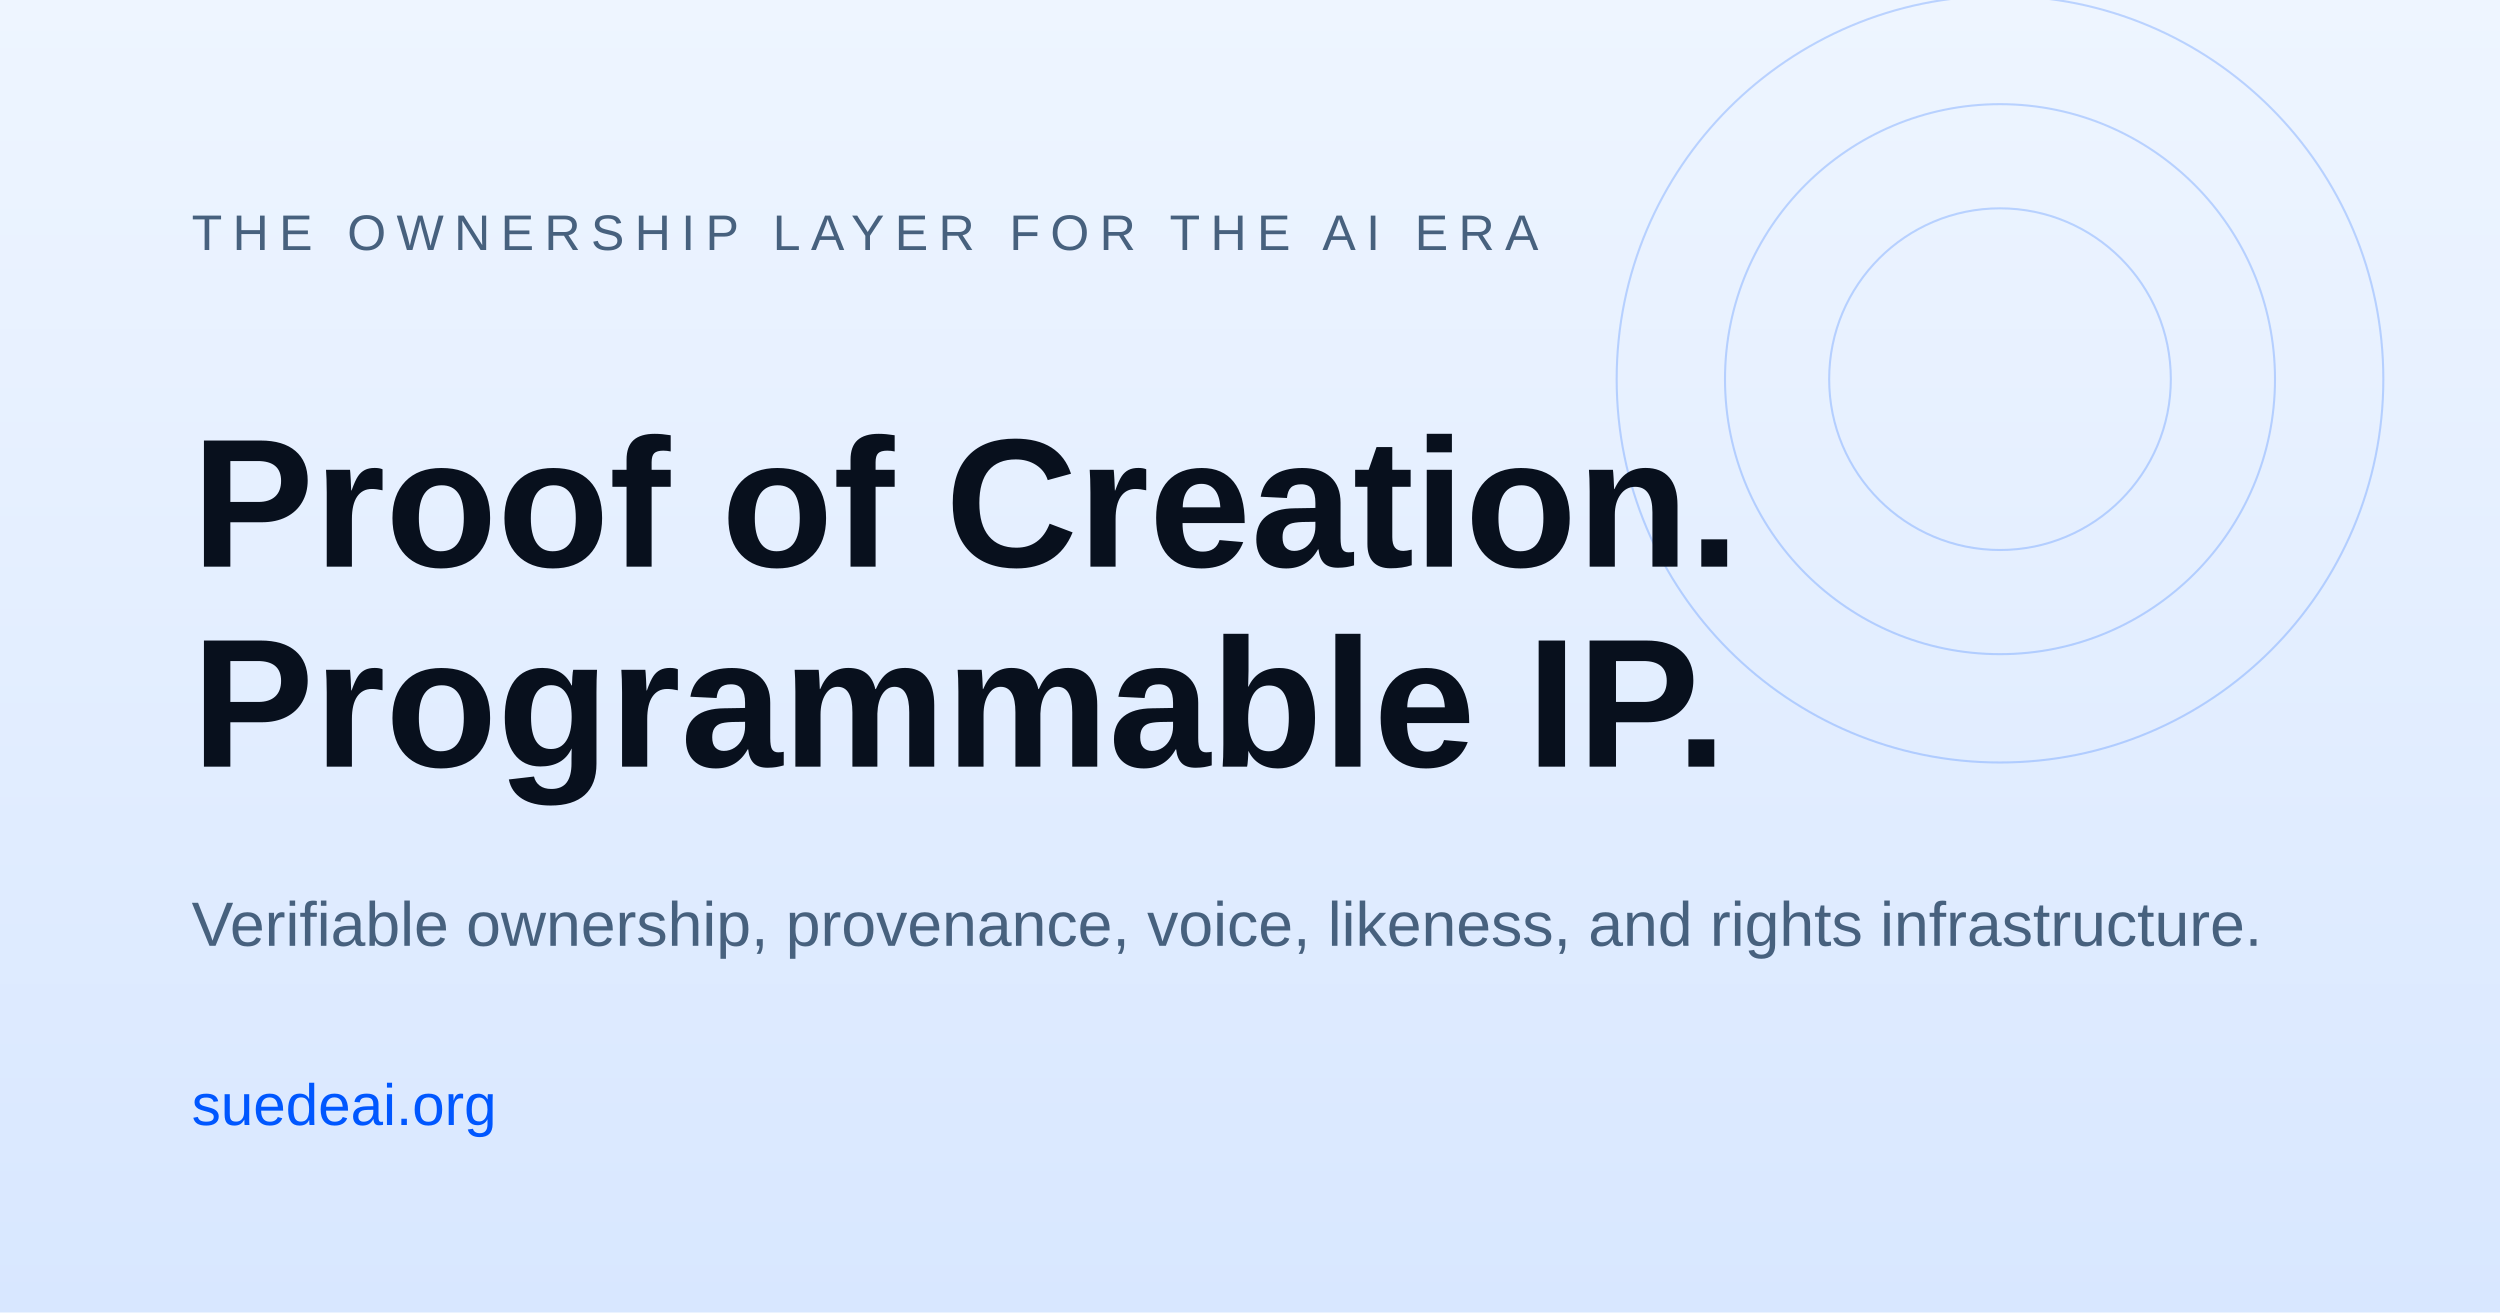
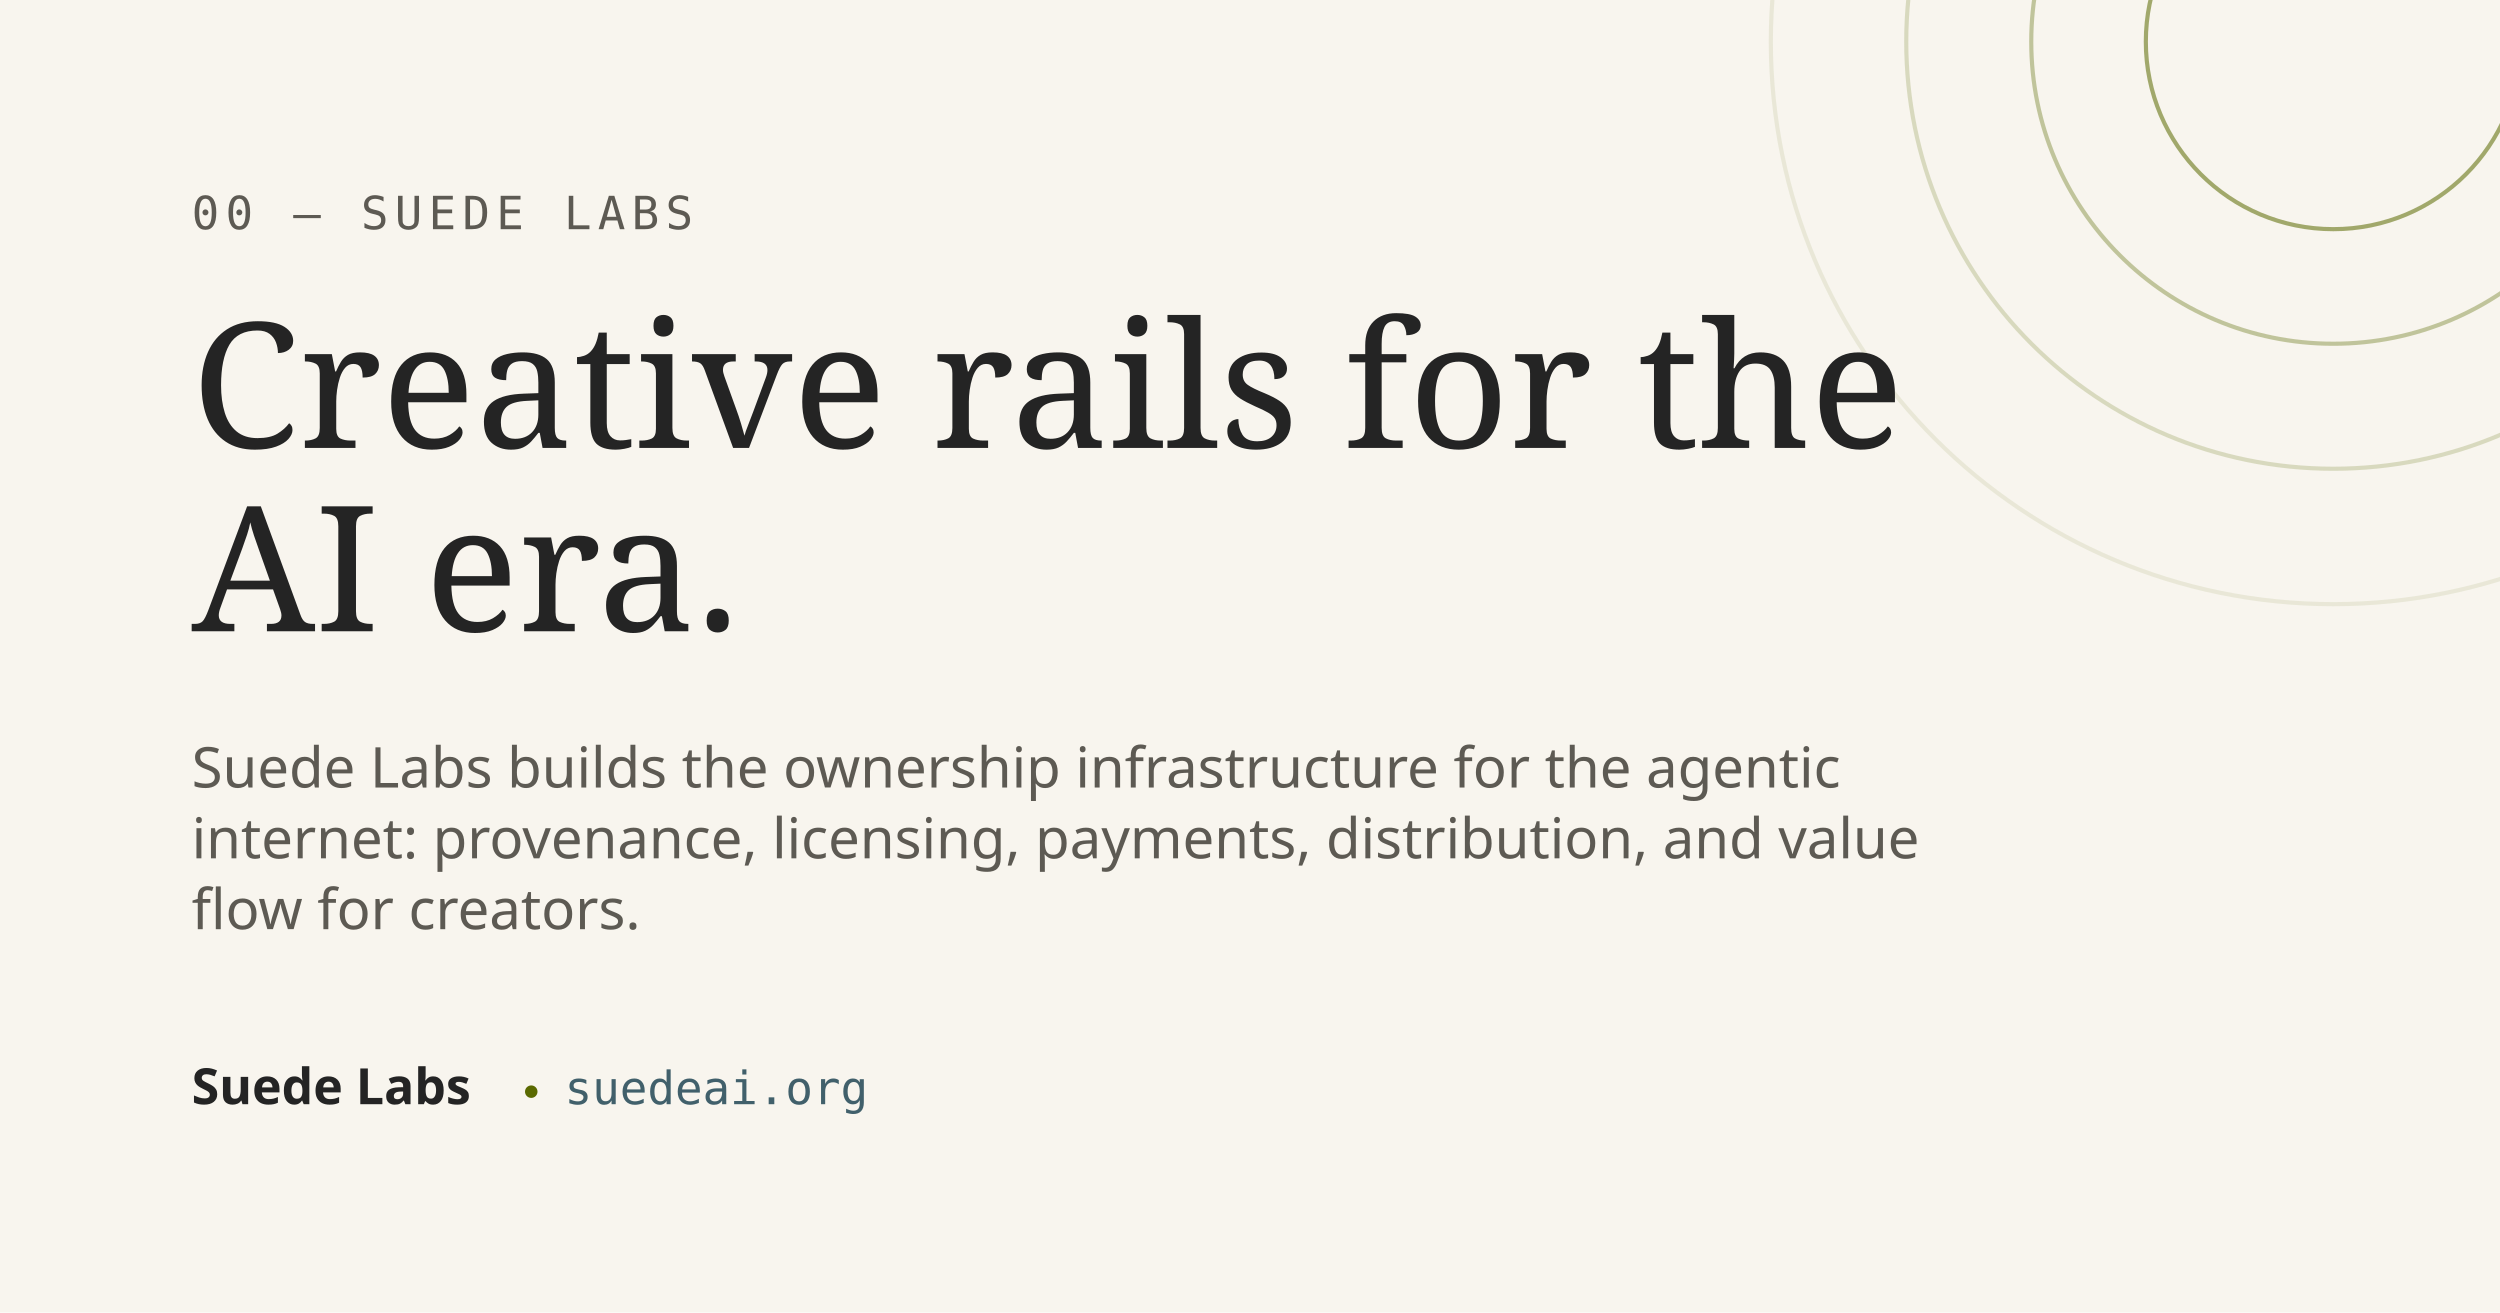
<svg xmlns="http://www.w3.org/2000/svg" width="1200" height="630" viewBox="0 0 1200 630" role="img" aria-labelledby="title desc">
-   <defs>
-     <linearGradient id="bg" x1="0" x2="0" y1="0" y2="1">
-       <stop offset="0%" stop-color="#eef5ff" />
-       <stop offset="100%" stop-color="#d8e7ff" />
-     </linearGradient>
-   </defs>
-   <rect width="1200" height="630" fill="url(#bg)" />
-   <g stroke="#0057ff" fill="none" opacity="0.22">
-     <circle cx="960" cy="182" r="82" />
-     <circle cx="960" cy="182" r="132" />
-     <circle cx="960" cy="182" r="184" />
+   <rect width="1200" height="630" fill="#f8f5ee" />
+   <g stroke="#5a6900" fill="none">
+     <circle cx="1120" cy="20" r="90" stroke-width="2" opacity="0.55" />
+     <circle cx="1120" cy="20" r="145" stroke-width="2" opacity="0.35" />
+     <circle cx="1120" cy="20" r="205" stroke-width="2" opacity="0.2" />
+     <circle cx="1120" cy="20" r="270" stroke-width="2" opacity="0.1" />
  </g>
-   <text x="92" y="120" fill="#47617e" font-family="Arial, sans-serif" font-size="24" letter-spacing="5">THE OWNERSHIP LAYER FOR THE AI ERA</text>
-   <text x="92" y="272" fill="#08101d" font-family="Arial, sans-serif" font-size="88" font-weight="700">Proof of Creation.</text>
-   <text x="92" y="368" fill="#08101d" font-family="Arial, sans-serif" font-size="88" font-weight="700">Programmable IP.</text>
-   <text x="92" y="454" fill="#47617e" font-family="Arial, sans-serif" font-size="30">Verifiable ownership, provenance, voice, likeness, and rights infrastructure.</text>
-   <text x="92" y="540" fill="#0057ff" font-family="Arial, sans-serif" font-size="28">suedeai.org</text>
+   <text x="92" y="110" fill="#5d5a53" font-family="'Geist Mono', ui-monospace, monospace" font-size="22" letter-spacing="3">00 — SUEDE LABS</text>
+   <text x="92" y="215" fill="#242424" font-family="'Instrument Serif', Georgia, serif" font-size="84">Creative rails for the</text>
+   <text x="92" y="303" fill="#242424" font-family="'Instrument Serif', Georgia, serif" font-size="84">AI era.</text>
+   <text x="92" y="378" fill="#5d5a53" font-family="Geist, ui-sans-serif, sans-serif" font-size="27">
+     <tspan x="92" dy="0">Suede Labs builds the ownership infrastructure for the agentic</tspan>
+     <tspan x="92" dy="34">internet: provenance, licensing, payments, distribution, and value</tspan>
+     <tspan x="92" dy="34">flow for creators.</tspan>
+   </text>
+   <text x="92" y="530" fill="#242424" font-family="Geist, sans-serif" font-size="24" font-weight="600">Suede Labs</text>
+   <circle cx="255" cy="524" r="3" fill="#5a6900" />
+   <text x="271" y="530" fill="#41606b" font-family="'Geist Mono', ui-monospace, monospace" font-size="22">suedeai.org</text>
</svg>
